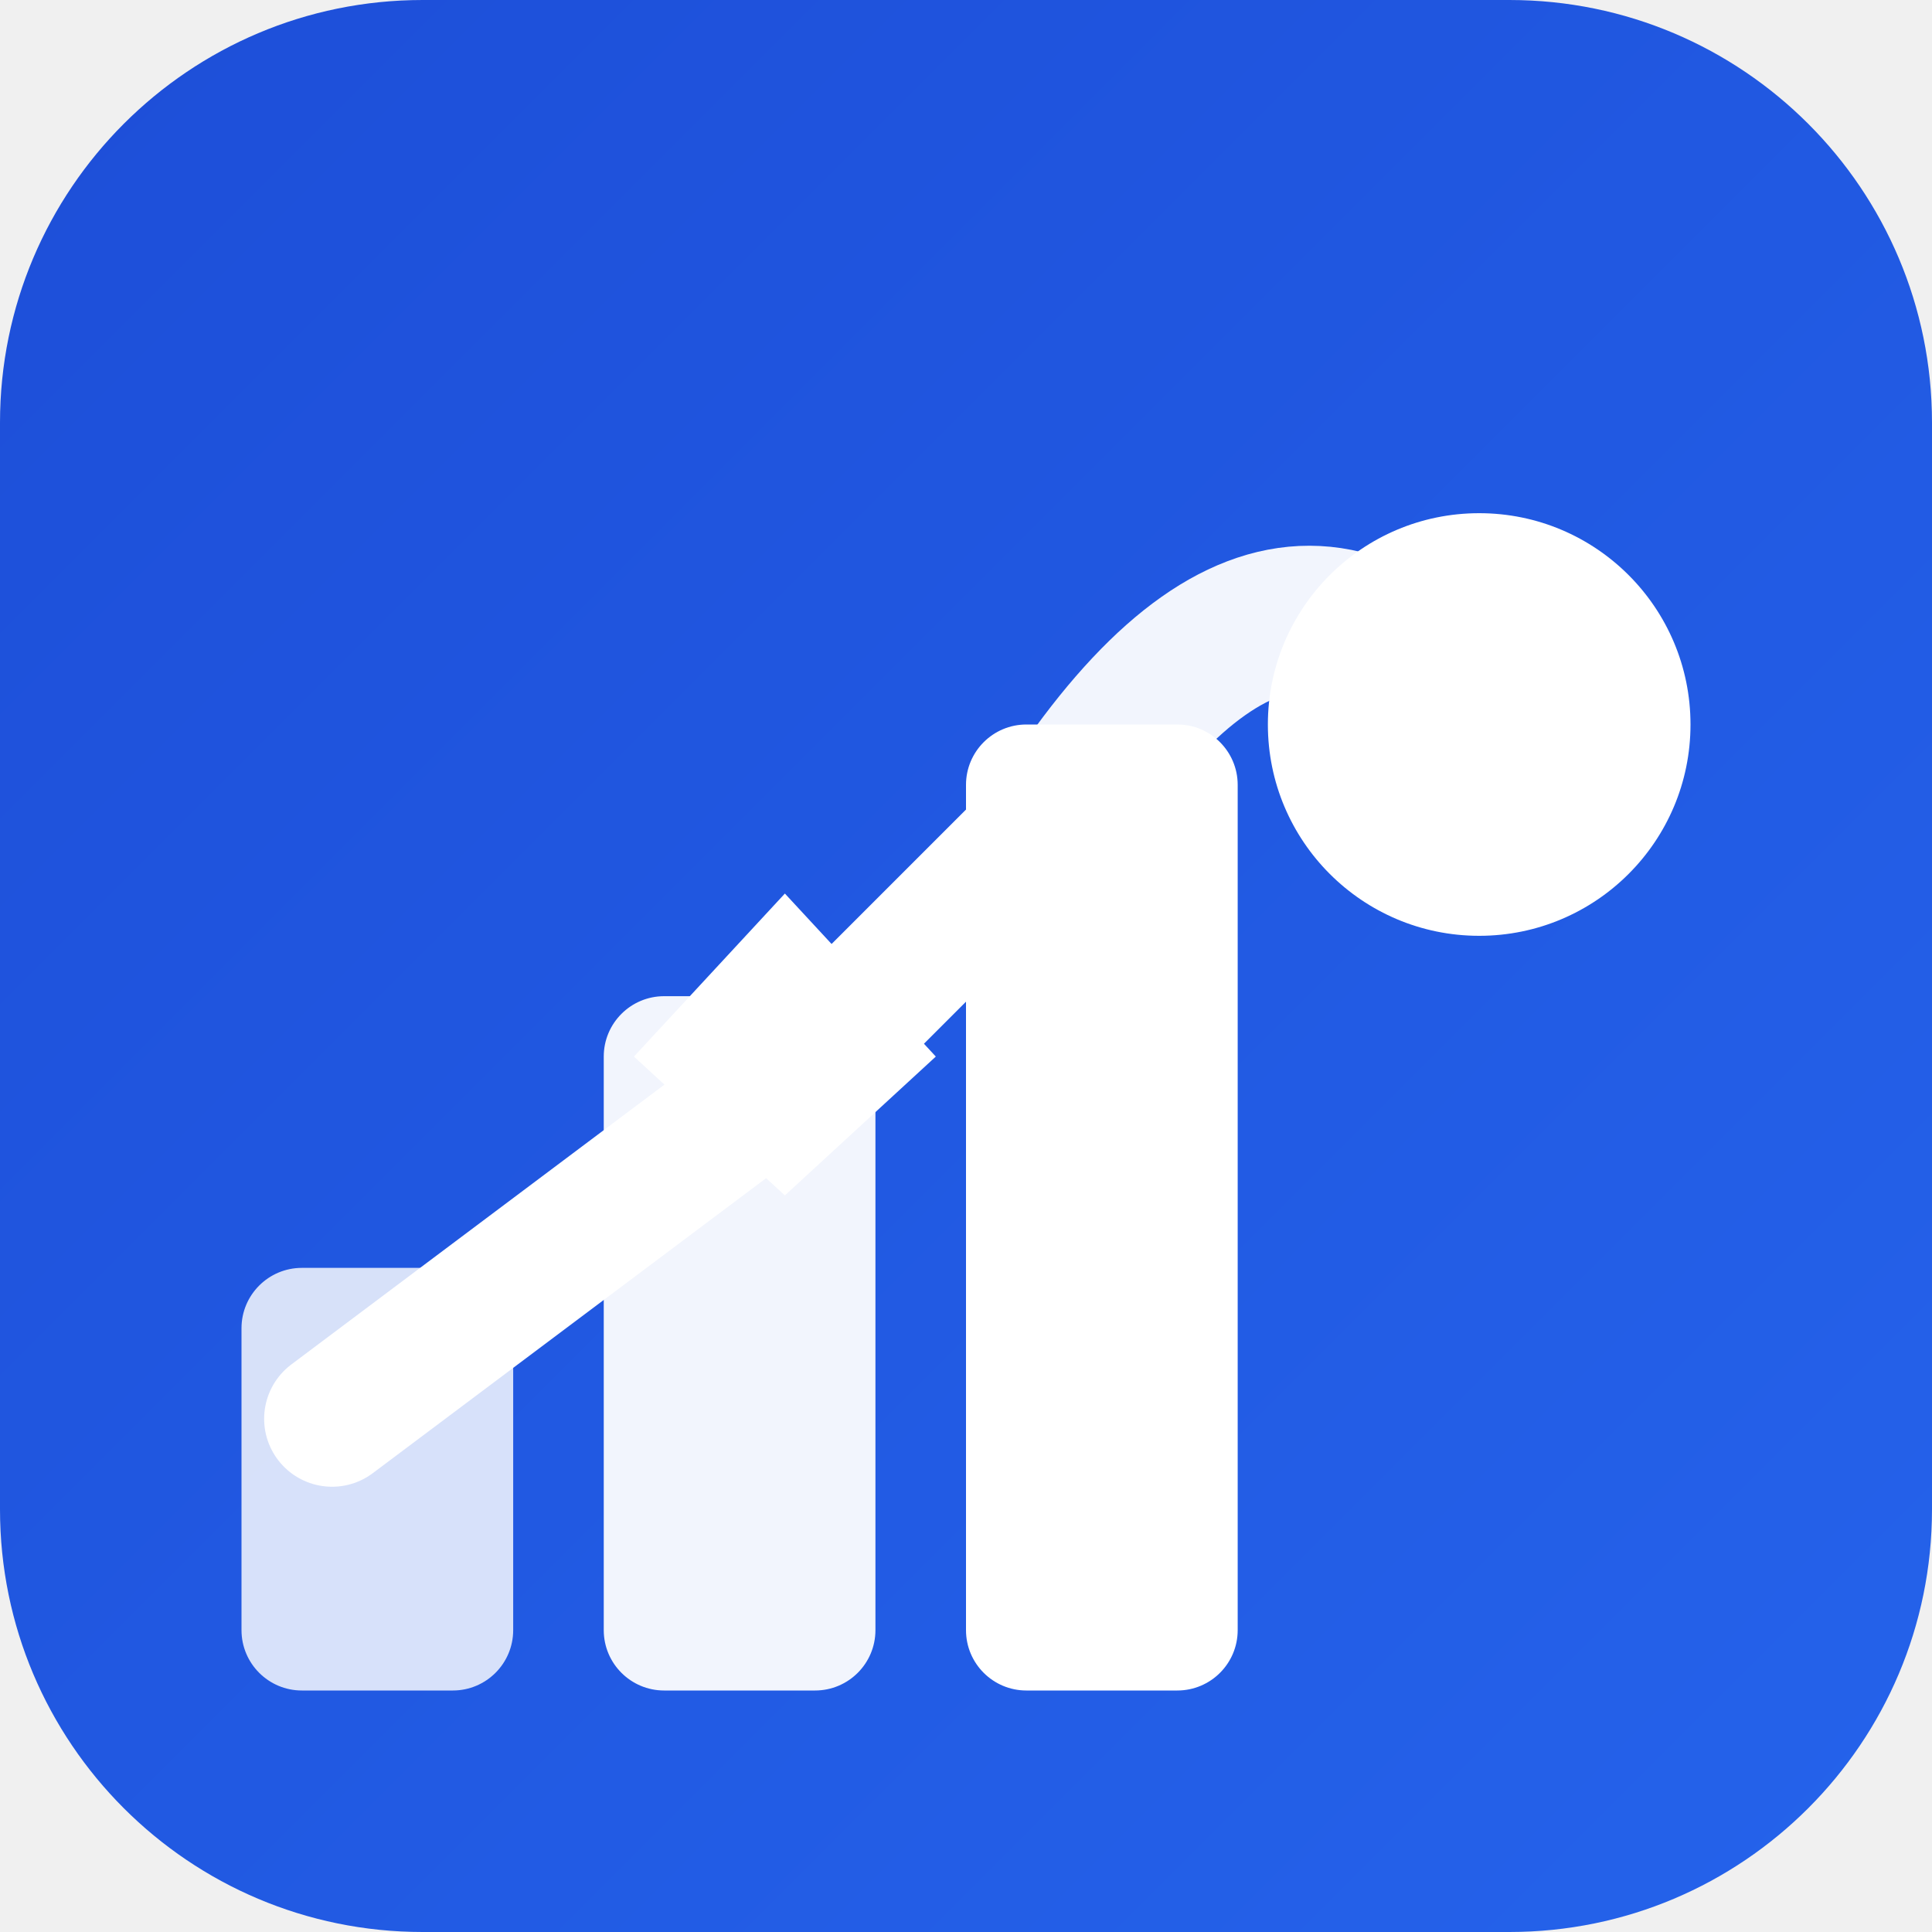
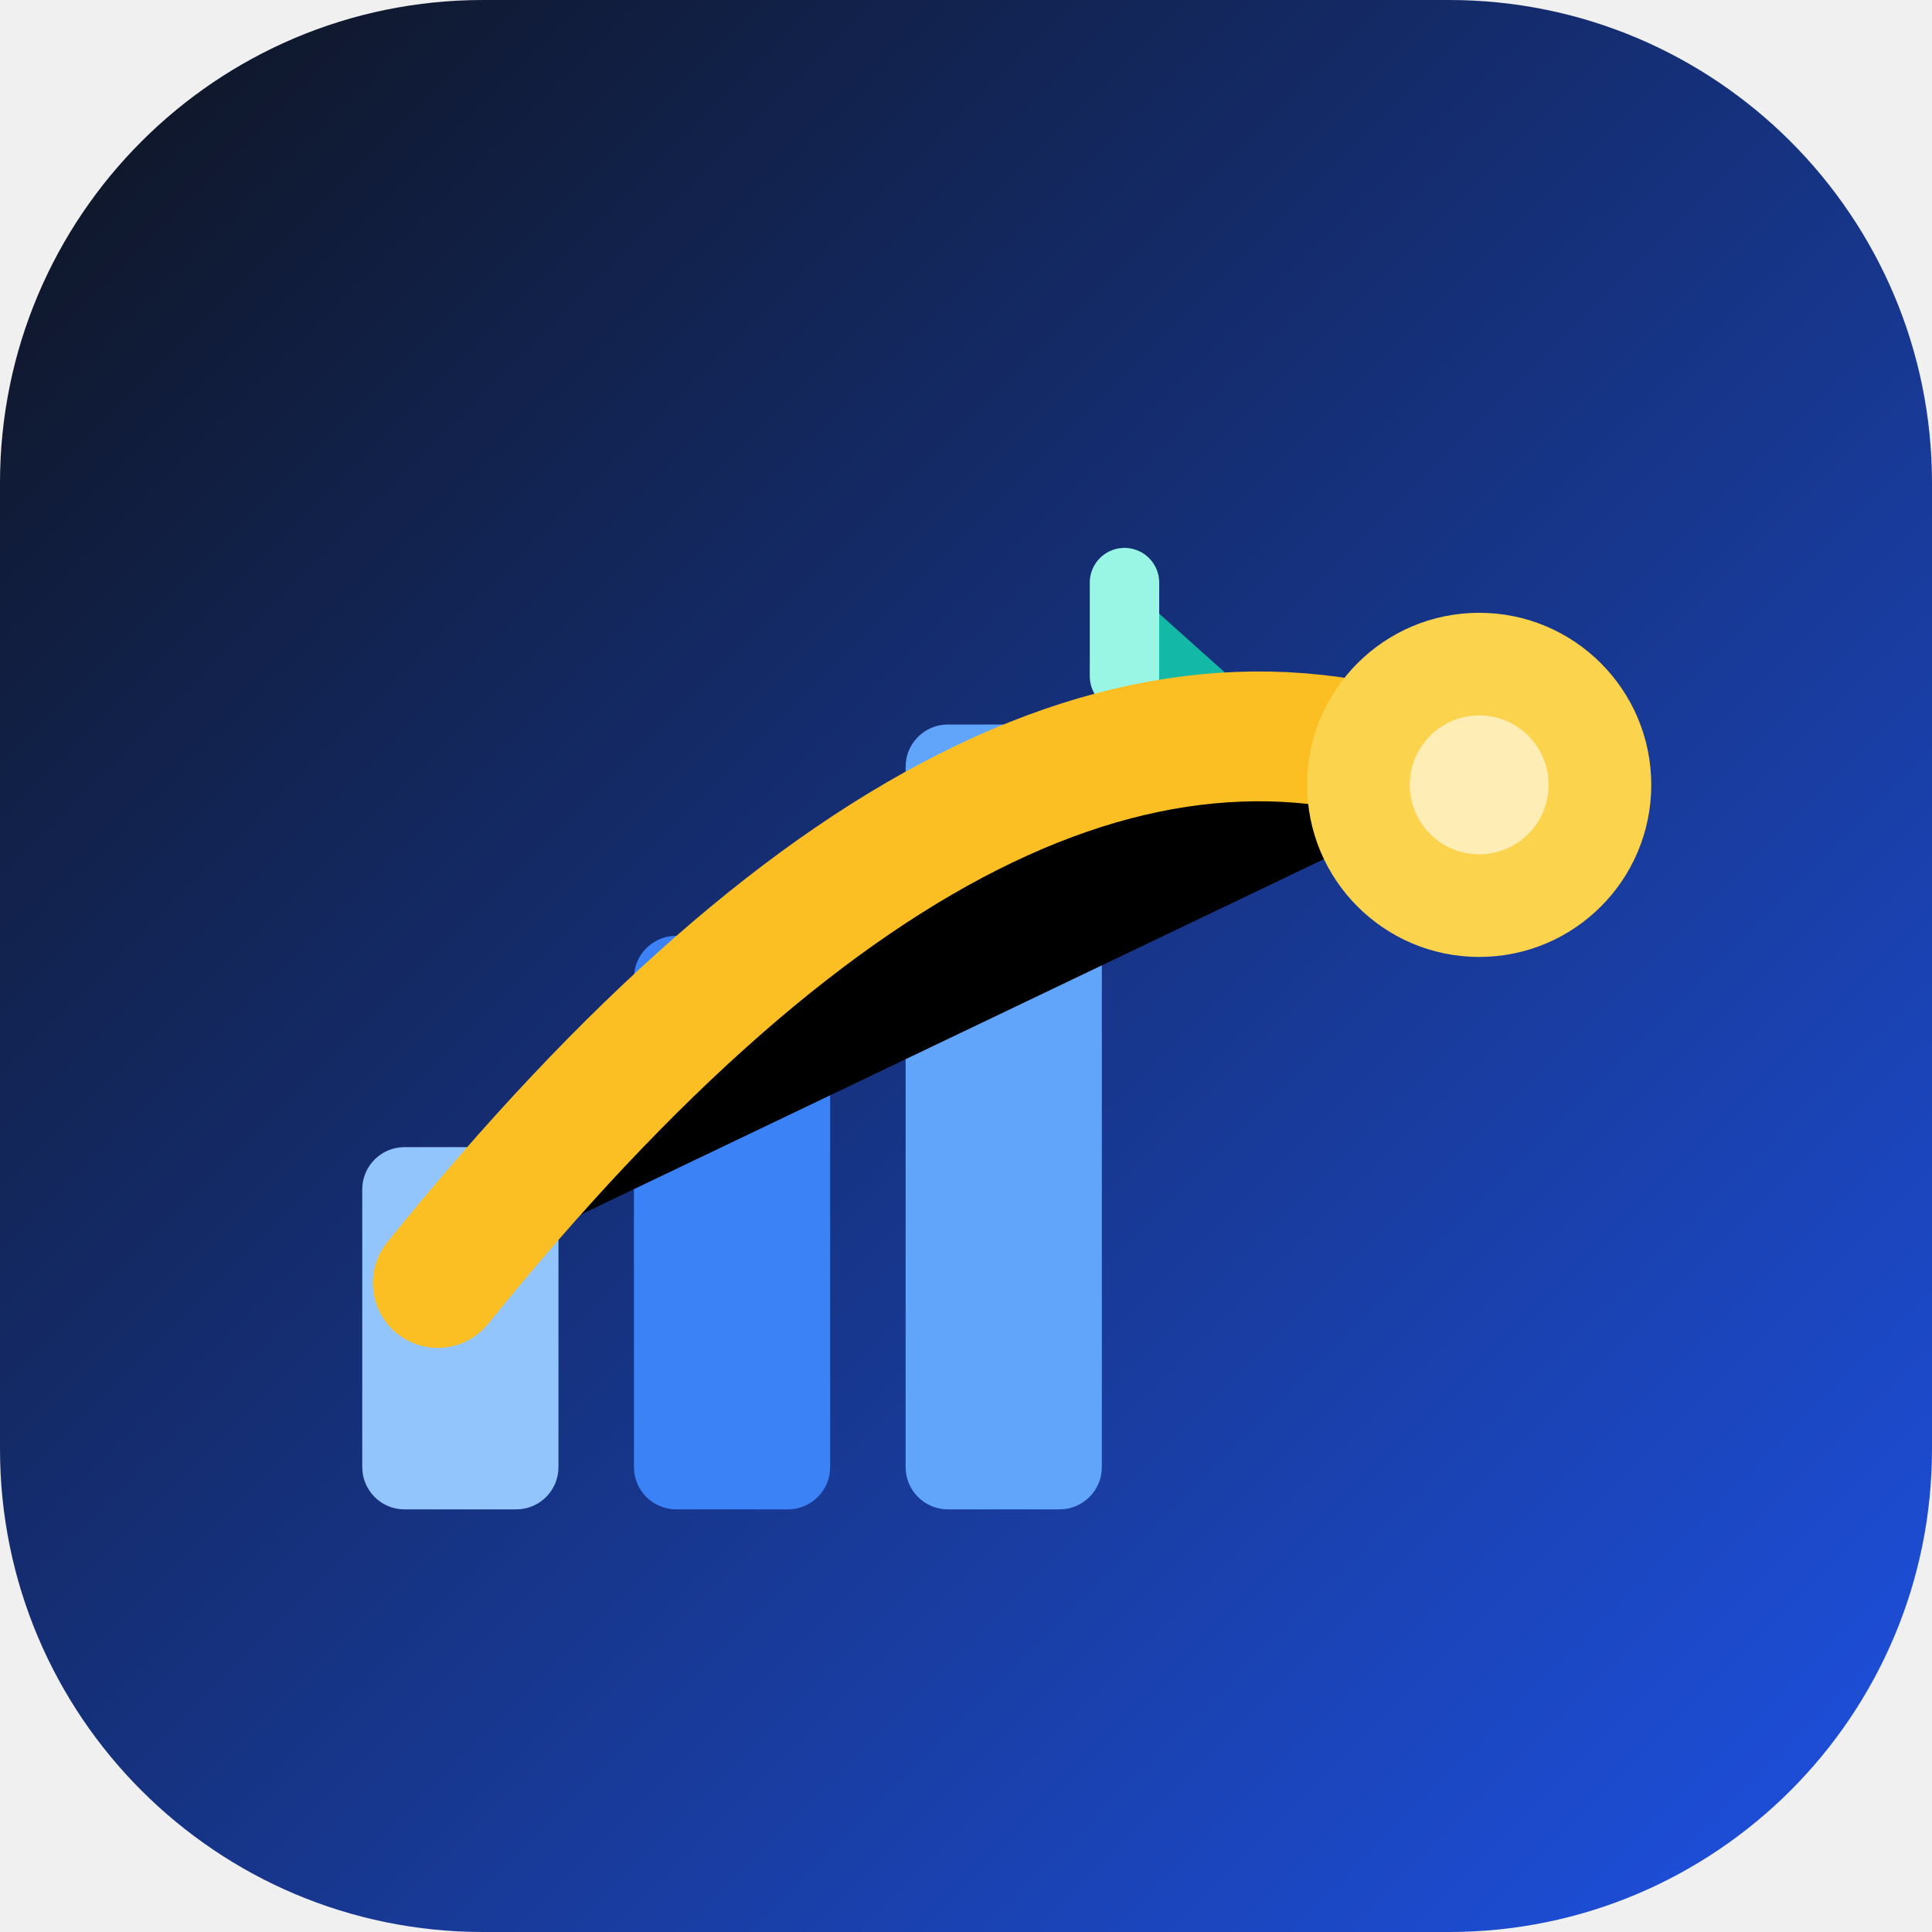
<svg xmlns="http://www.w3.org/2000/svg" viewBox="0 0 32 32" role="img" aria-label="ServLitcys">
  <defs>
-     <linearGradient id="bg" x1="0" y1="0" x2="1" y2="1">
-       <stop offset="0" stop-color="#1d4ed8" />
-       <stop offset="1" stop-color="#2563eb" />
+     <linearGradient id="sl-bg" x1="2" y1="2" x2="30" y2="30" gradientUnits="userSpaceOnUse">
+       <stop offset="0" stop-color="#0f172a" />
+       <stop offset="1" stop-color="#1d4ed8" />
    </linearGradient>
  </defs>
-   <rect width="32" height="32" rx="7" fill="url(#bg)" />
-   <g fill="#fff">
-     <rect x="4" y="21" width="4.5" height="7" rx="1" opacity="0.82" />
-     <rect x="10" y="16.5" width="4.5" height="11.5" rx="1" opacity="0.94" />
-     <rect x="16" y="12" width="4.5" height="16" rx="1" />
-     <path d="M10.5 17.5 13 14.8 15.5 17.5 13 19.8Z" />
-     <circle cx="24.5" cy="12" r="3.5" />
-   </g>
-   <g fill="none" stroke="#fff" stroke-linecap="round" stroke-linejoin="round">
-     <path d="M5.5 23.5 13.5 17.5 17 14" stroke-width="2.25" />
-     <path d="M17 14.5 Q21 7.5 24.5 12" stroke-width="2.4" opacity="0.94" />
+   <rect width="32" height="32" rx="8" fill="url(#sl-bg)" />
+   <g transform="translate(4 4)">
+     <rect x="2" y="15" width="3.25" height="6" rx="0.7" fill="#93c5fd" />
+     <rect x="6.5" y="11.5" width="3.25" height="9.5" rx="0.7" fill="#3b82f6" />
+     <rect x="11" y="8" width="3.25" height="13" rx="0.7" fill="#60a5fa" />
+     <path fill="#14b8a6" d="M11 8h3.25L14.625 5.65 17.25 8Z" />
+     <path d="M14.625 5.65v1.55" stroke="#99f6e4" stroke-width="1.15" stroke-linecap="round" />
+     <path d="M3.25 17.25Q12.75 5.5 20.5 9" stroke="#fbbf24" stroke-width="2.15" stroke-linecap="round" />
+     <circle cx="20.5" cy="9" r="2.85" fill="#fcd34d" />
+     <circle cx="20.5" cy="9" r="1.15" fill="#fffbeb" opacity="0.65" />
  </g>
</svg>
